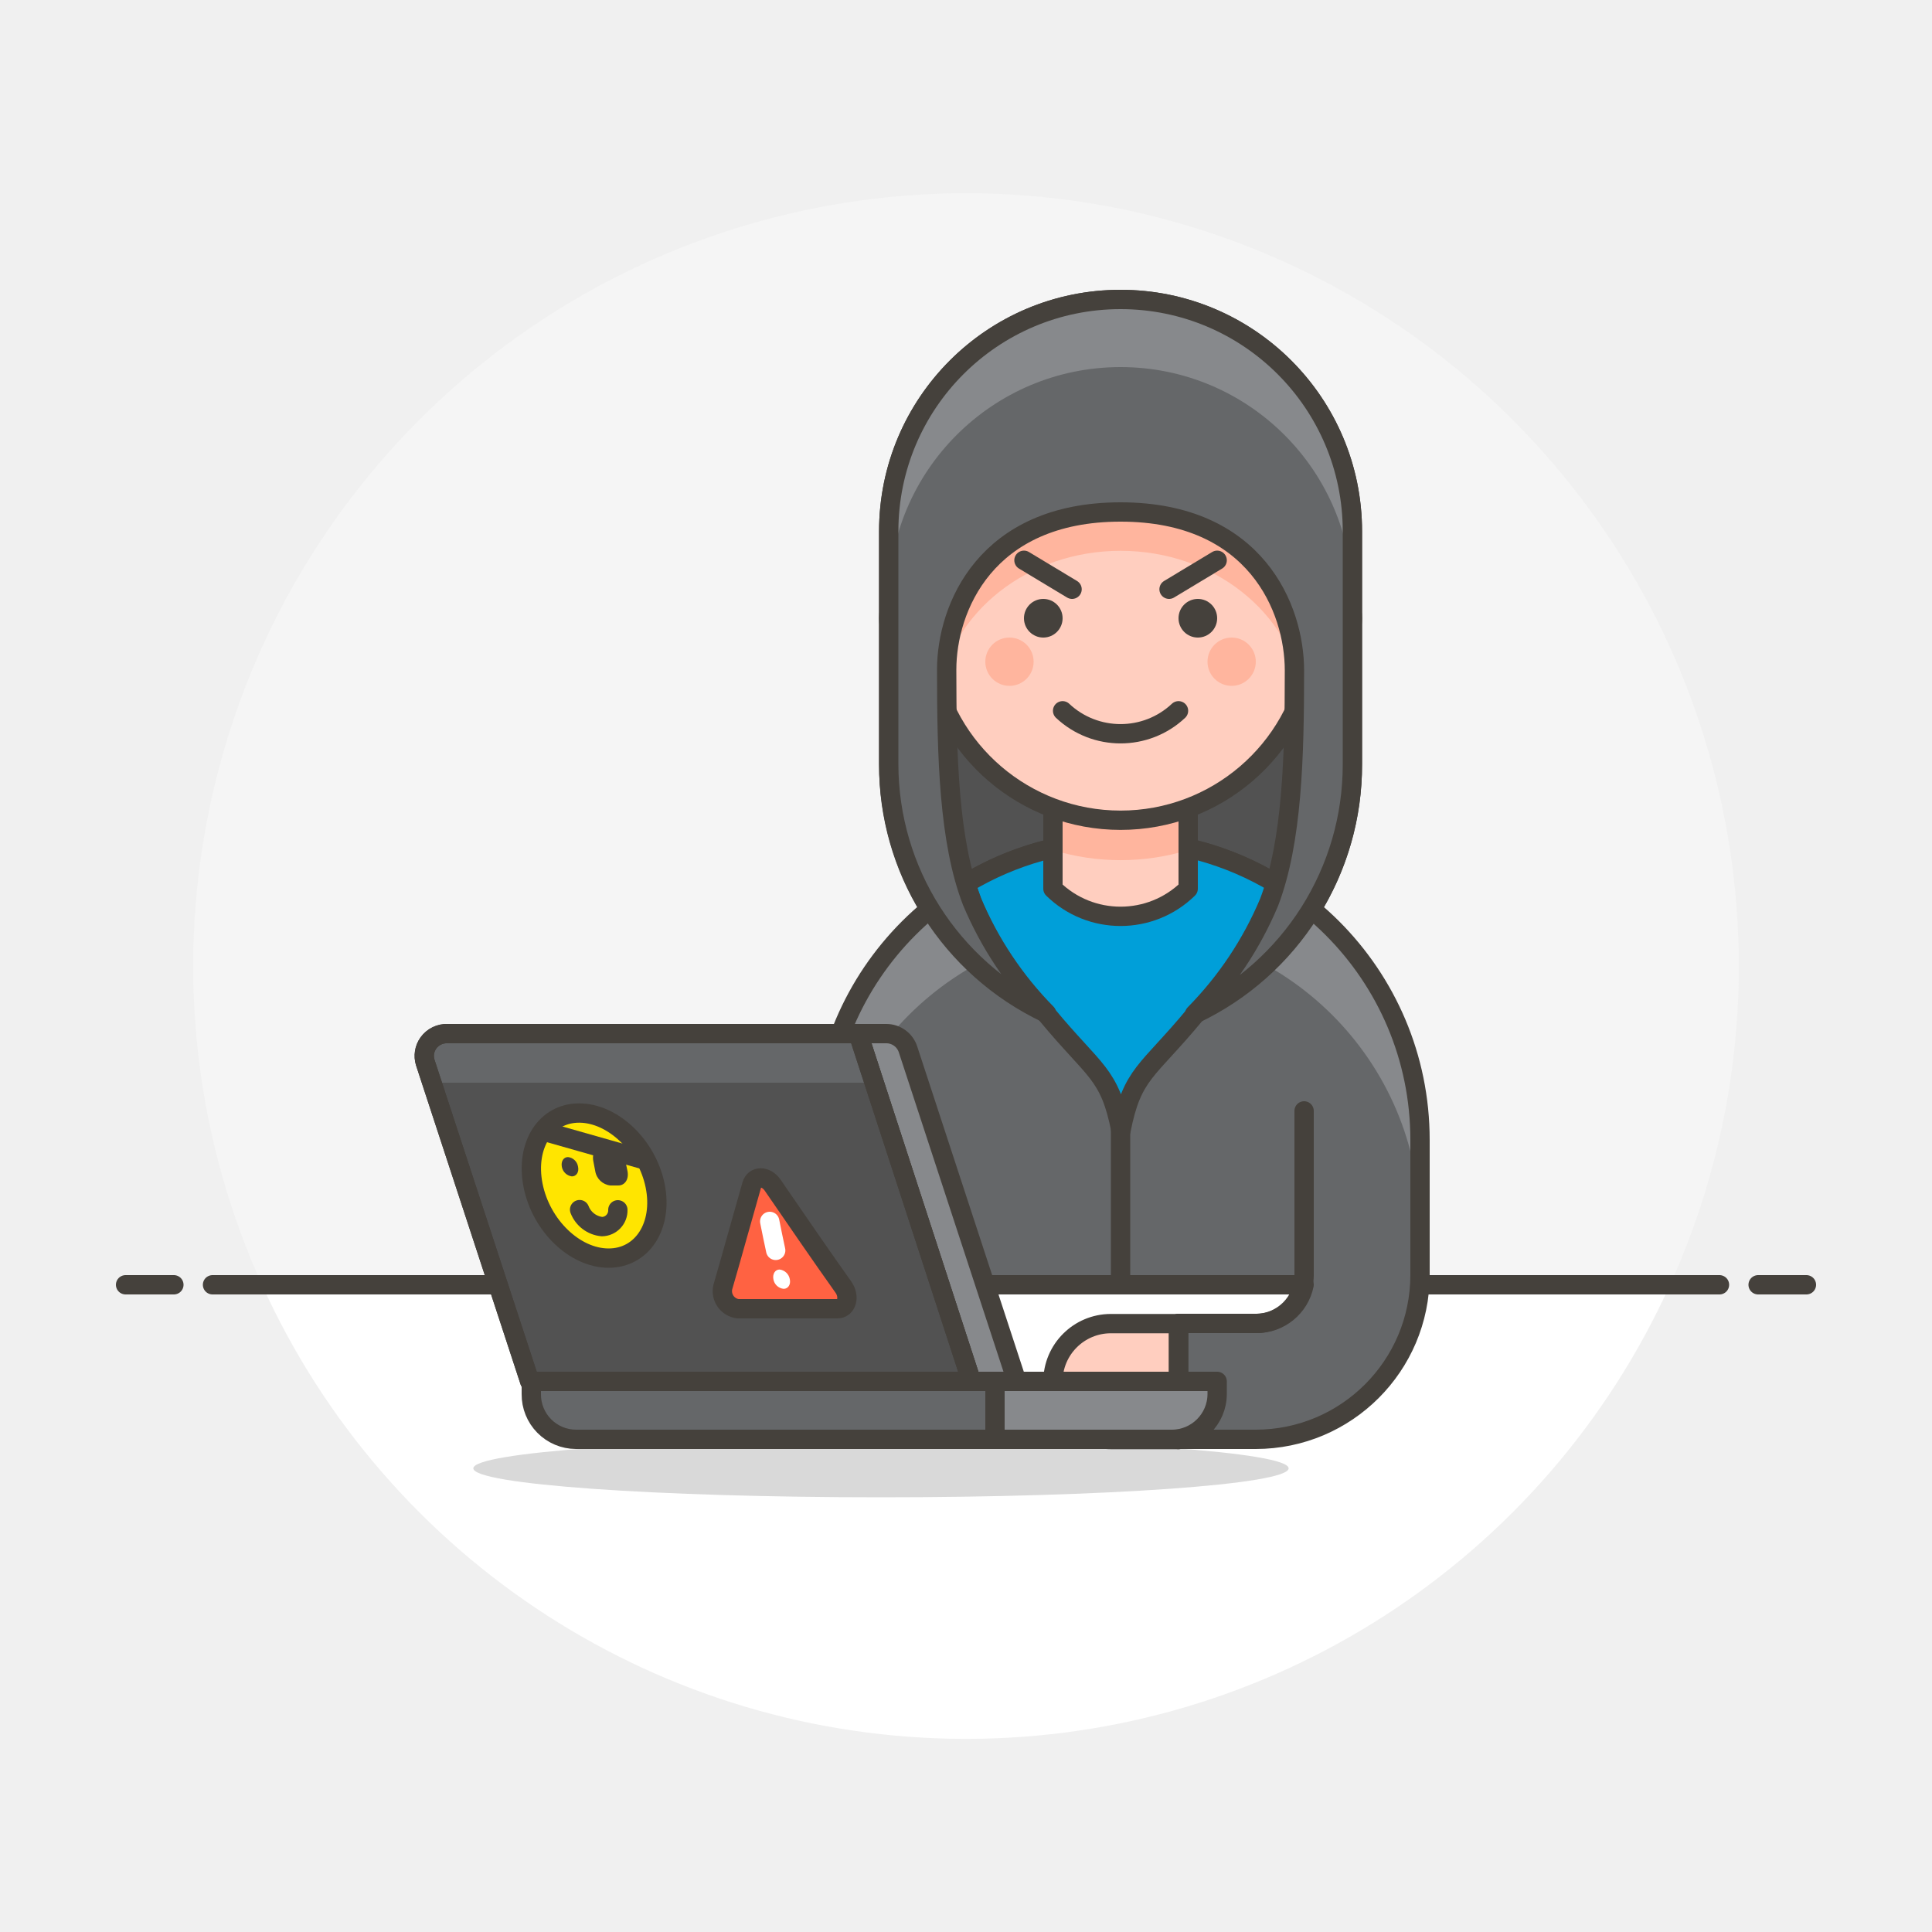
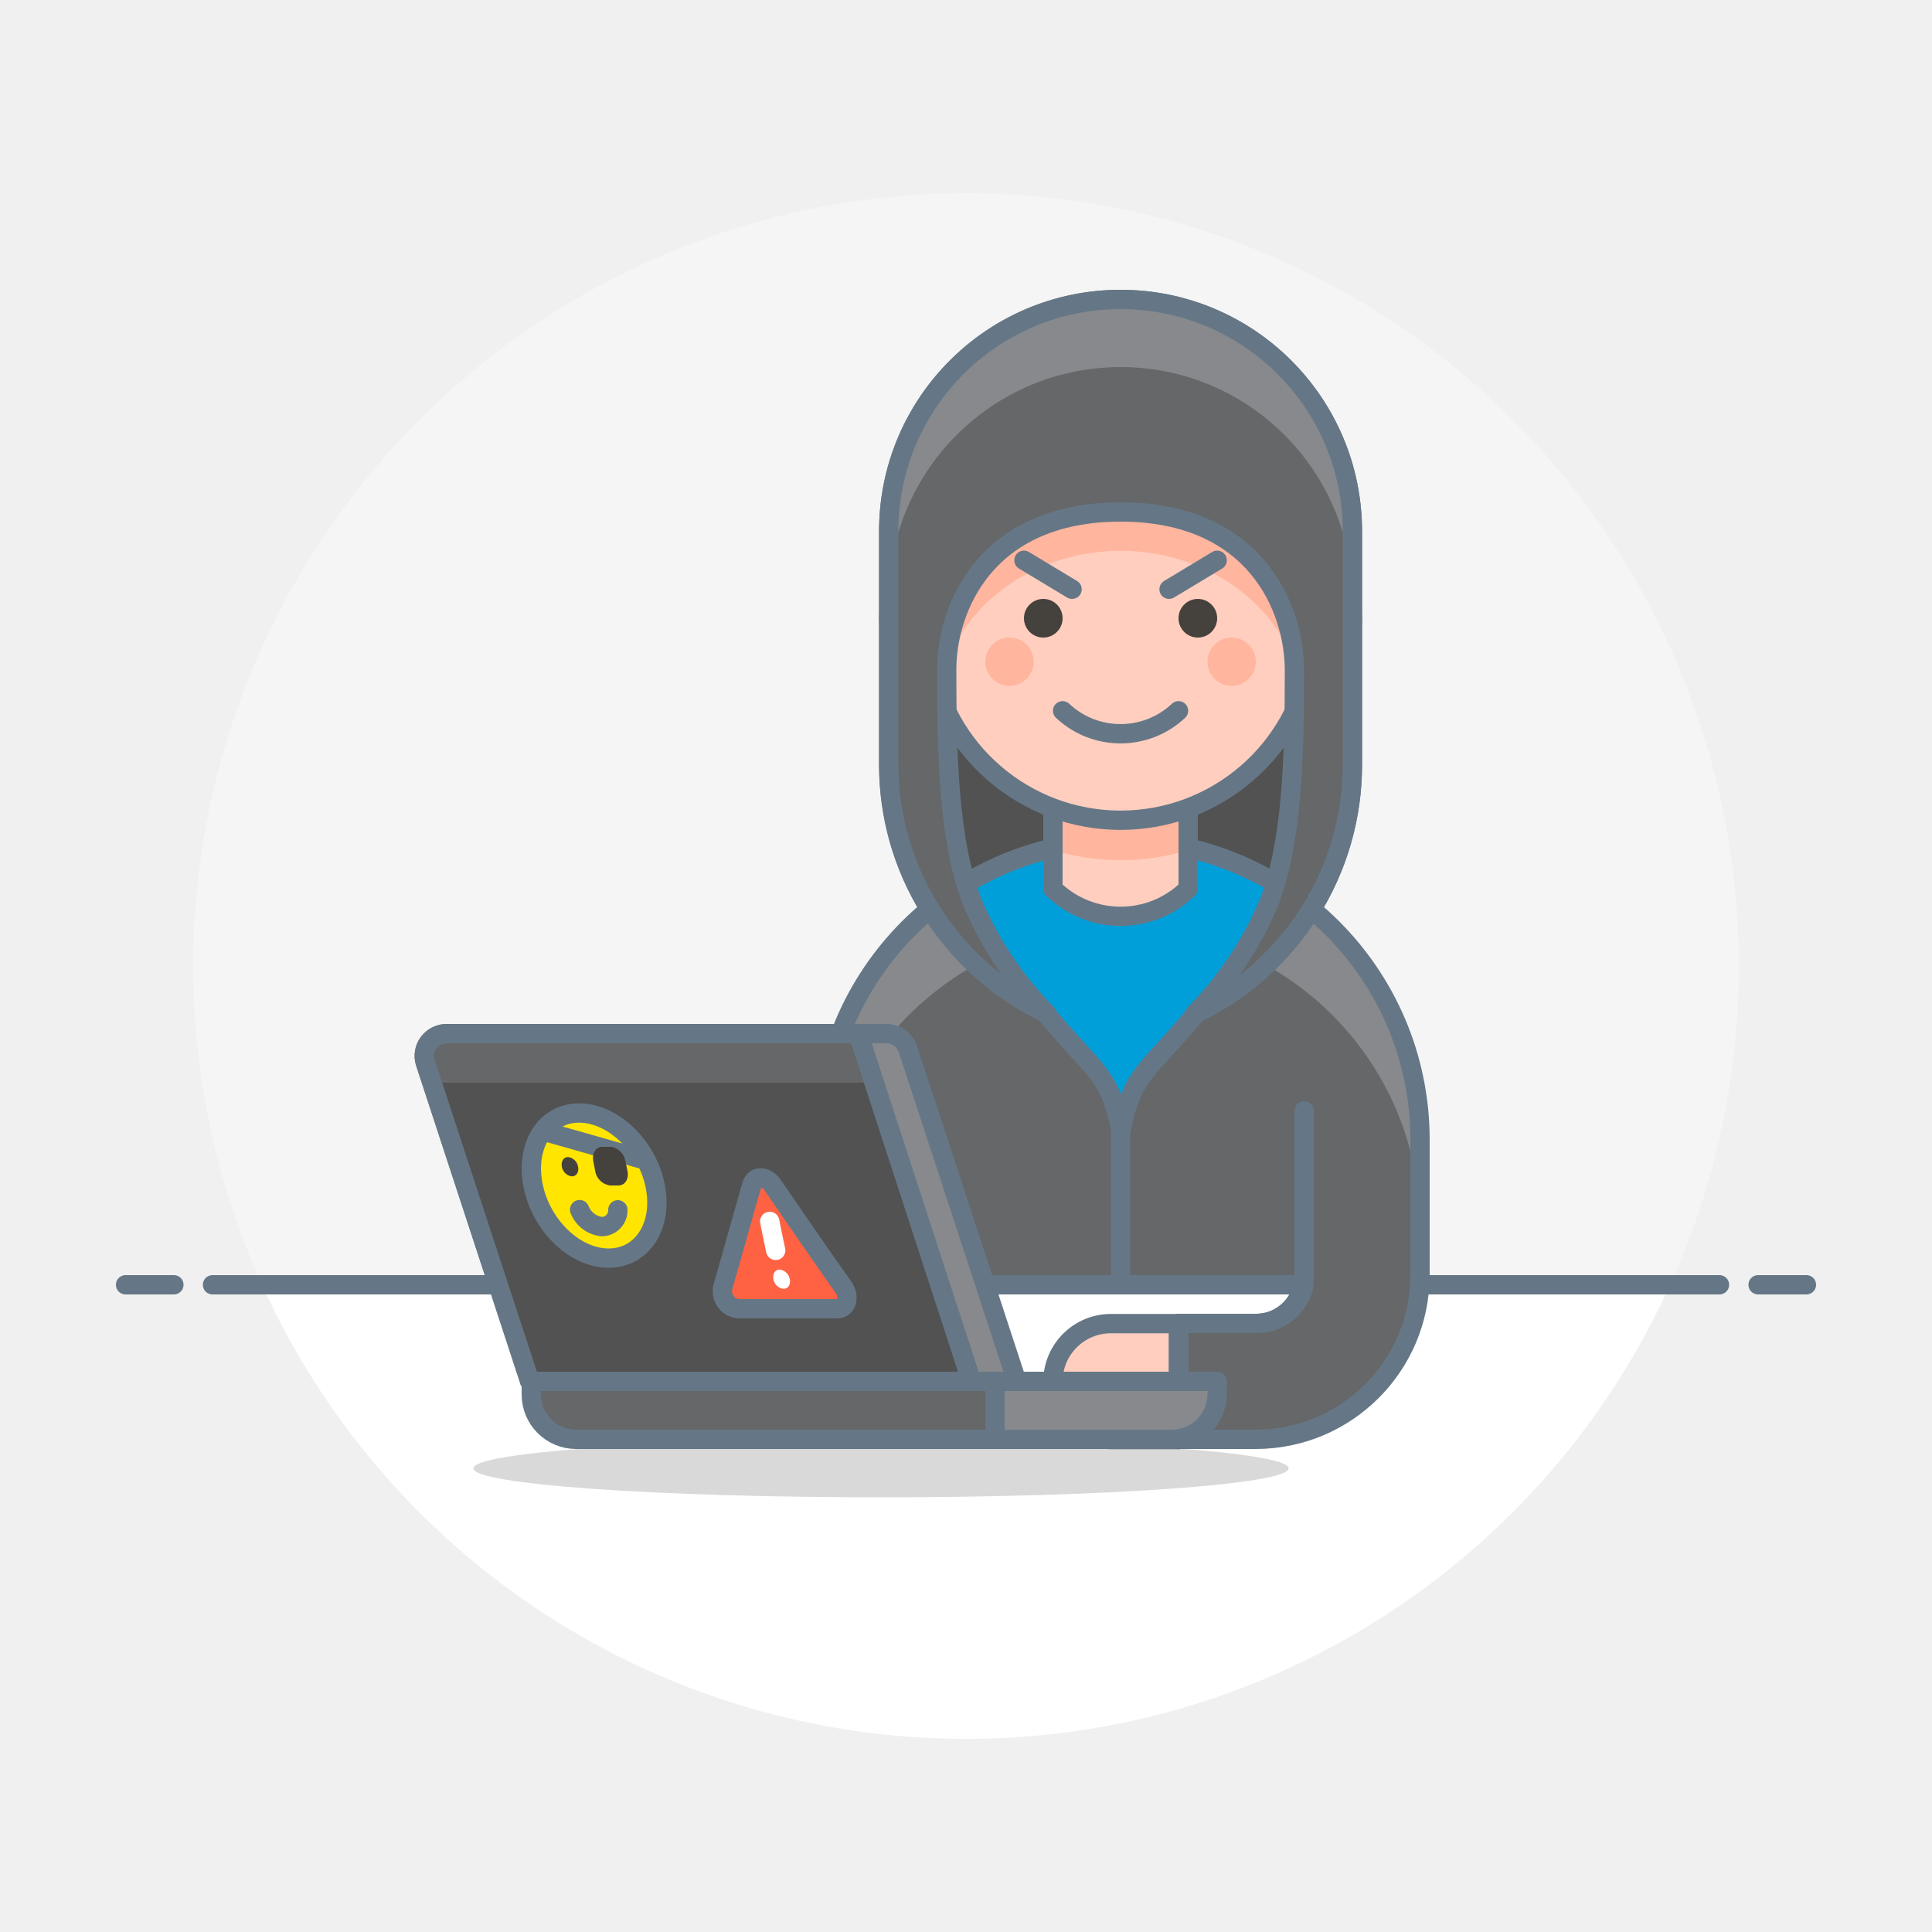
<svg xmlns="http://www.w3.org/2000/svg" id="Layer_1" data-name="Layer 1" viewBox="0 0 100 100">
  <defs>
-     <style>.cls-1{fill:#f5f5f5;}.cls-2{fill:#fff;}.cls-10,.cls-13,.cls-17,.cls-3{fill:none;}.cls-10,.cls-11,.cls-12,.cls-14,.cls-16,.cls-17,.cls-18,.cls-19,.cls-3,.cls-6,.cls-8{stroke:#45413c;}.cls-13,.cls-16,.cls-18,.cls-19,.cls-3,.cls-6{stroke-linecap:round;}.cls-10,.cls-11,.cls-12,.cls-13,.cls-14,.cls-16,.cls-18,.cls-19,.cls-3,.cls-6,.cls-8{stroke-linejoin:round;}.cls-11,.cls-4{fill:#656769;}.cls-5,.cls-8{fill:#87898c;}.cls-20,.cls-6{fill:#ffcebf;}.cls-7{fill:#020202;opacity:0.15;}.cls-18,.cls-9{fill:#525252;}.cls-12{fill:#ff6242;}.cls-13{stroke:#fff;}.cls-14,.cls-16{fill:#ffe500;}.cls-15{fill:#45413c;}.cls-17{stroke-miterlimit:10;}.cls-19{fill:#009fd9;}.cls-21{fill:#ffb59e;}</style>
+     <style>.cls-1{fill:#f5f5f5;}.cls-2{fill:#fff;}.cls-10,.cls-13,.cls-17,.cls-3{fill:none;}.cls-10,.cls-11,.cls-12,.cls-14,.cls-16,.cls-17,.cls-18,.cls-19,.cls-3,.cls-6,.cls-8{stroke:#657786;}.cls-13,.cls-16,.cls-18,.cls-19,.cls-3,.cls-6{stroke-linecap:round;}.cls-10,.cls-11,.cls-12,.cls-13,.cls-14,.cls-16,.cls-18,.cls-19,.cls-3,.cls-6,.cls-8{stroke-linejoin:round;}.cls-11,.cls-4{fill:#656769;}.cls-5,.cls-8{fill:#87898c;}.cls-20,.cls-6{fill:#ffcebf;}.cls-7{fill:#020202;opacity:0.15;}.cls-18,.cls-9{fill:#525252;}.cls-12{fill:#ff6242;}.cls-13{stroke:#fff;}.cls-14,.cls-16{fill:#ffe500;}.cls-15{fill:#45413c;}.cls-17{stroke-miterlimit:10;}.cls-19{fill:#009fd9;}.cls-21{fill:#ffb59e;}</style>
  </defs>
  <path class="cls-1" d="M90,50A40,40,0,1,0,13.56,66.5H86.44A39.85,39.85,0,0,0,90,50Z" />
  <path class="cls-2" d="M13.56,66.5a40,40,0,0,0,72.88,0Z" />
  <line class="cls-3" x1="11" y1="66.5" x2="89" y2="66.5" />
  <line class="cls-3" x1="6.5" y1="66.5" x2="9" y2="66.5" />
  <line class="cls-3" x1="91" y1="66.5" x2="93.5" y2="66.5" />
  <path class="cls-4" d="M73.5,59a15.5,15.5,0,0,0-31,0v7.5h25a2.5,2.5,0,0,1-2.45,2H61v6h4A8.51,8.51,0,0,0,73.5,66Z" />
  <path class="cls-5" d="M58,43.5A15.5,15.5,0,0,0,42.5,59v4.5a15.5,15.5,0,0,1,31,0V59A15.5,15.5,0,0,0,58,43.5Z" />
  <path class="cls-3" d="M73.5,59a15.5,15.5,0,0,0-31,0v7.5h25a2.5,2.5,0,0,1-2.45,2H61v6h4A8.51,8.51,0,0,0,73.5,66Z" />
  <path class="cls-3" d="M65,68.5A2.5,2.5,0,0,0,67.5,66V57.5" />
  <line class="cls-3" x1="58" y1="58.5" x2="58" y2="66.5" />
  <path class="cls-6" d="M61,68.51H57.5a3,3,0,0,0-3,3h0a3,3,0,0,0,3,3H61Z" />
  <line class="cls-6" x1="61" y1="74.51" x2="61" y2="68.51" />
  <path class="cls-7" d="M24.5,76c0,.83,9.45,1.5,21.1,1.5s21.1-.67,21.1-1.5-9.44-1.5-21.1-1.5S24.5,75.18,24.5,76Z" />
  <path class="cls-8" d="M50.28,71.5h2.35L47,54.32a1.18,1.18,0,0,0-1.12-.82H44.42Z" />
  <path class="cls-9" d="M27.42,71.5H50.28l-5.86-18H23.17a1.17,1.17,0,0,0-1,.49,1.15,1.15,0,0,0-.16,1Z" />
  <path class="cls-4" d="M44.42,53.5H23.17a1.17,1.17,0,0,0-1,.49,1.15,1.15,0,0,0-.16,1l.34,1.05H45.26Z" />
  <path class="cls-10" d="M27.42,71.5H50.28l-5.86-18H23.17a1.17,1.17,0,0,0-1,.49,1.15,1.15,0,0,0-.16,1Z" />
  <path class="cls-11" d="M27.5,71.5h24v3H29.81a2.32,2.32,0,0,1-2.31-2.34Z" />
  <path class="cls-8" d="M51.5,71.5H63v.66a2.35,2.35,0,0,1-2.35,2.34H51.5Z" />
  <path class="cls-10" d="M27.42,71.5H50.28l-5.86-18H23.17a1.17,1.17,0,0,0-1,.49,1.15,1.15,0,0,0-.16,1Z" />
  <path class="cls-12" d="M38.91,61.34c.14-.5.74-.49,1.08,0L41.82,64c.73,1.06,1.1,1.58,1.84,2.63.34.49.17,1.11-.32,1.11H38.19a.92.92,0,0,1-.78-1.11c.31-1.06.45-1.58.75-2.64Z" />
  <path class="cls-13" d="M39.84,63.22c.12.6.18.9.31,1.5" />
  <path class="cls-2" d="M40.88,66.21c.06.28-.09.5-.32.5a.6.6,0,0,1-.53-.5c-.05-.27.09-.5.32-.5A.61.61,0,0,1,40.88,66.21Z" />
  <path class="cls-14" d="M33.91,61.37c.42,2.07-.66,3.75-2.41,3.75s-3.5-1.69-3.91-3.77.66-3.75,2.4-3.74S33.49,59.3,33.91,61.37Z" />
  <path class="cls-15" d="M29.4,59.89c-.23,0-.37.22-.32.5a.61.61,0,0,0,.52.5c.23,0,.38-.22.32-.5a.59.59,0,0,0-.52-.5Z" />
  <path class="cls-16" d="M30,62.61a1.39,1.39,0,0,0,1.16.88.84.84,0,0,0,.82-.87" />
  <path class="cls-17" d="M28.1,58.54l5.35,1.52" />
  <path class="cls-15" d="M31.62,59.36h-.44c-.34,0-.55.33-.47.74l.1.52a.89.89,0,0,0,.78.74H32c.35,0,.56-.33.48-.74l-.11-.52a.91.91,0,0,0-.77-.75Z" />
  <path class="cls-18" d="M58,43.5a15.43,15.43,0,0,1,9.88,3.56A14.15,14.15,0,0,0,70,39.56V27.5a12,12,0,0,0-24,0V39.56a14.15,14.15,0,0,0,2.12,7.5A15.43,15.43,0,0,1,58,43.5Z" />
  <path class="cls-19" d="M58,43.5a15.51,15.51,0,0,0-8,2.23c.1.34.21.66.33,1a18.11,18.11,0,0,0,3.86,5.79c2.48,3,3.24,3,3.83,6,.59-3,1.35-3,3.83-6a18.11,18.11,0,0,0,3.86-5.79c.12-.31.23-.63.33-1A15.51,15.51,0,0,0,58,43.5Z" />
  <path class="cls-20" d="M61.5,46a5,5,0,0,1-7,0V40.5h7Z" />
  <path class="cls-21" d="M54.5,44a12,12,0,0,0,7,0V40.5h-7Z" />
  <path class="cls-3" d="M61.5,40.5V46a5,5,0,0,1-7,0V40.5Z" />
  <path class="cls-20" d="M68,30V27.5a10,10,0,0,0-20,0V30a2,2,0,0,0,0,4h.12a10,10,0,0,0,19.76,0H68a2,2,0,0,0,0-4Z" />
  <path class="cls-21" d="M68,30V27.5a10,10,0,0,0-20,0V30a2,2,0,0,0,0,4h.12a10.56,10.56,0,0,0,.47,1.86c.63-4.15,4.6-7.35,9.41-7.35s8.78,3.2,9.41,7.35A10.56,10.56,0,0,0,67.88,34H68a2,2,0,0,0,0-4Z" />
  <circle class="cls-21" cx="52.25" cy="34.25" r="1.25" />
  <circle class="cls-21" cx="63.75" cy="34.25" r="1.25" />
  <path class="cls-3" d="M55,36.79a4.38,4.38,0,0,0,6,0" />
  <path class="cls-3" d="M68,30V27.5a10,10,0,0,0-20,0V30a2,2,0,0,0,0,4h.12a10,10,0,0,0,19.76,0H68a2,2,0,0,0,0-4Z" />
  <line class="cls-3" x1="55.49" y1="30.5" x2="53" y2="29" />
  <path class="cls-15" d="M54,31a1,1,0,1,0,1,1,1,1,0,0,0-1-1Z" />
  <line class="cls-3" x1="60.51" y1="30.5" x2="63" y2="29" />
  <path class="cls-15" d="M62,31a1,1,0,1,0,1,1,1,1,0,0,0-1-1Z" />
  <path class="cls-4" d="M58,26.5c-7,0-9,5-9,8.16,0,4.51.11,8.89,1.31,12a18.41,18.41,0,0,0,3.86,5.79A14.29,14.29,0,0,1,46,39.56V27.5a12,12,0,0,1,24,0V39.56a14.29,14.29,0,0,1-8.17,12.93,18.41,18.41,0,0,0,3.86-5.79c1.2-3.15,1.31-7.53,1.31-12C67,31.5,65,26.5,58,26.5Z" />
  <path class="cls-5" d="M58,15.5a12,12,0,0,0-12,12V31a12,12,0,0,1,24,0V27.5A12,12,0,0,0,58,15.5Z" />
  <path class="cls-3" d="M58,26.5c-7,0-9,5-9,8.16,0,4.51.11,8.89,1.31,12a18.41,18.41,0,0,0,3.86,5.79A14.29,14.29,0,0,1,46,39.56V27.5a12,12,0,0,1,24,0V39.56a14.29,14.29,0,0,1-8.17,12.93,18.41,18.41,0,0,0,3.86-5.79c1.2-3.15,1.31-7.53,1.31-12C67,31.5,65,26.5,58,26.5Z" />
</svg>
